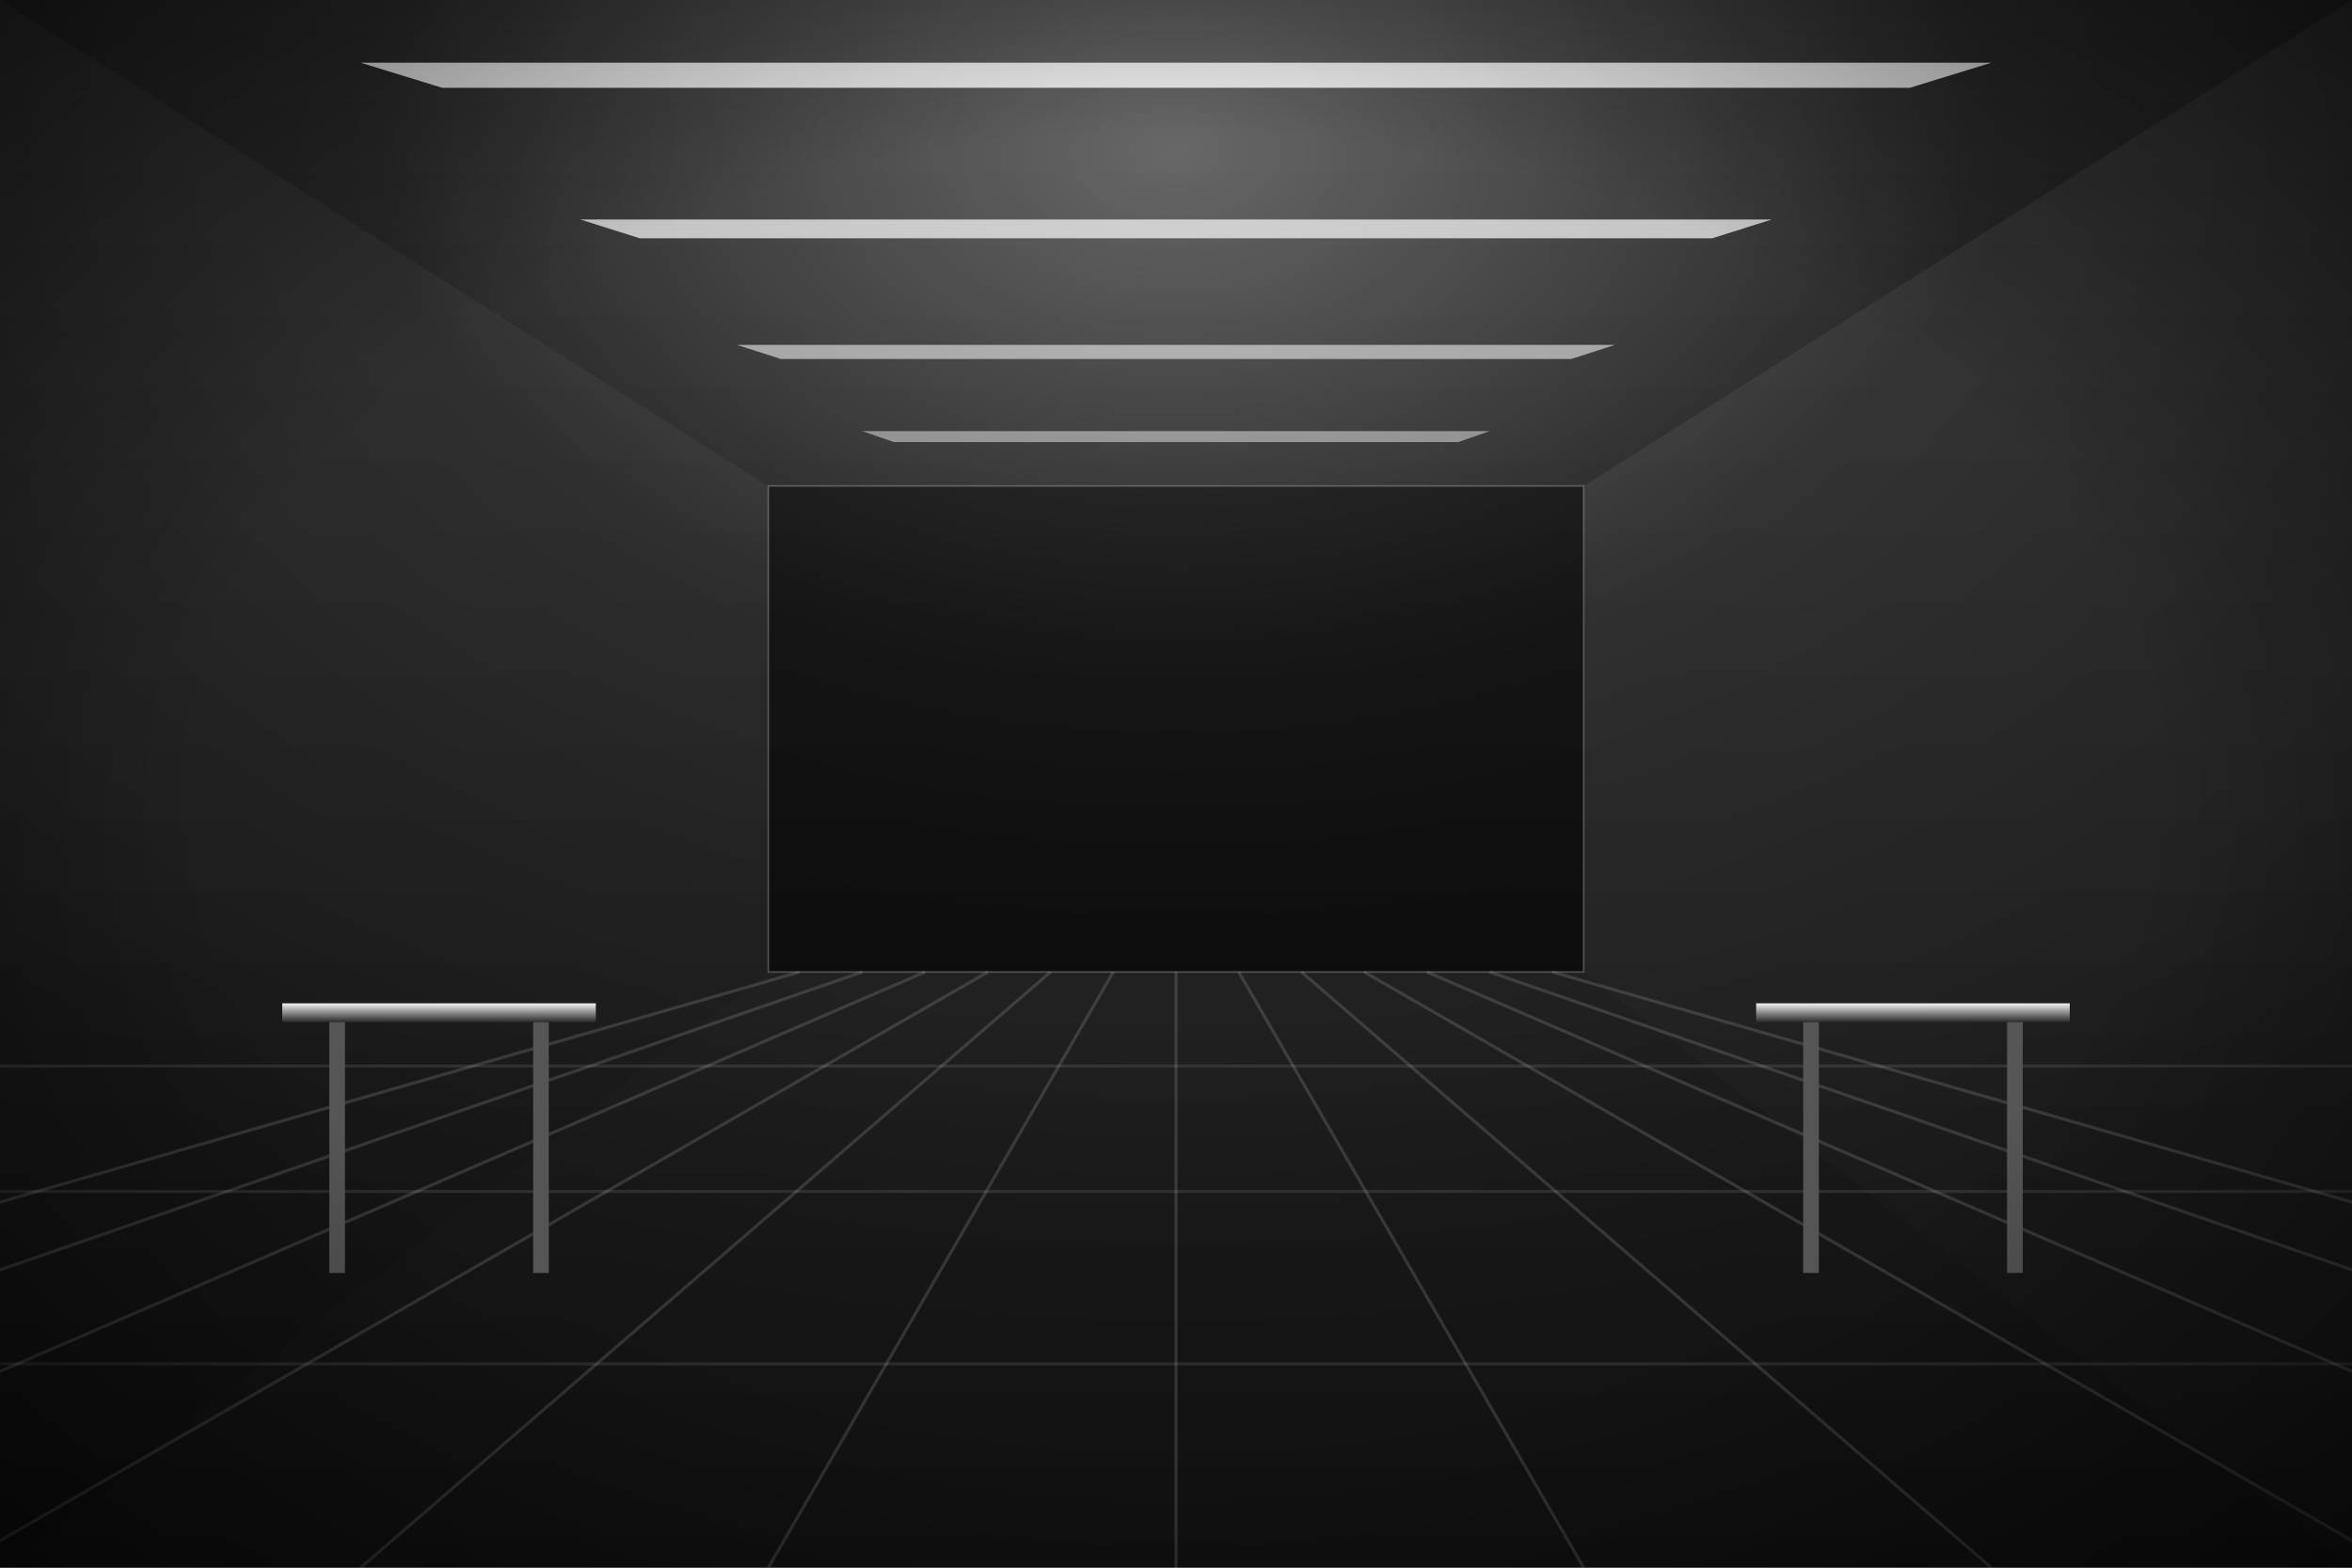
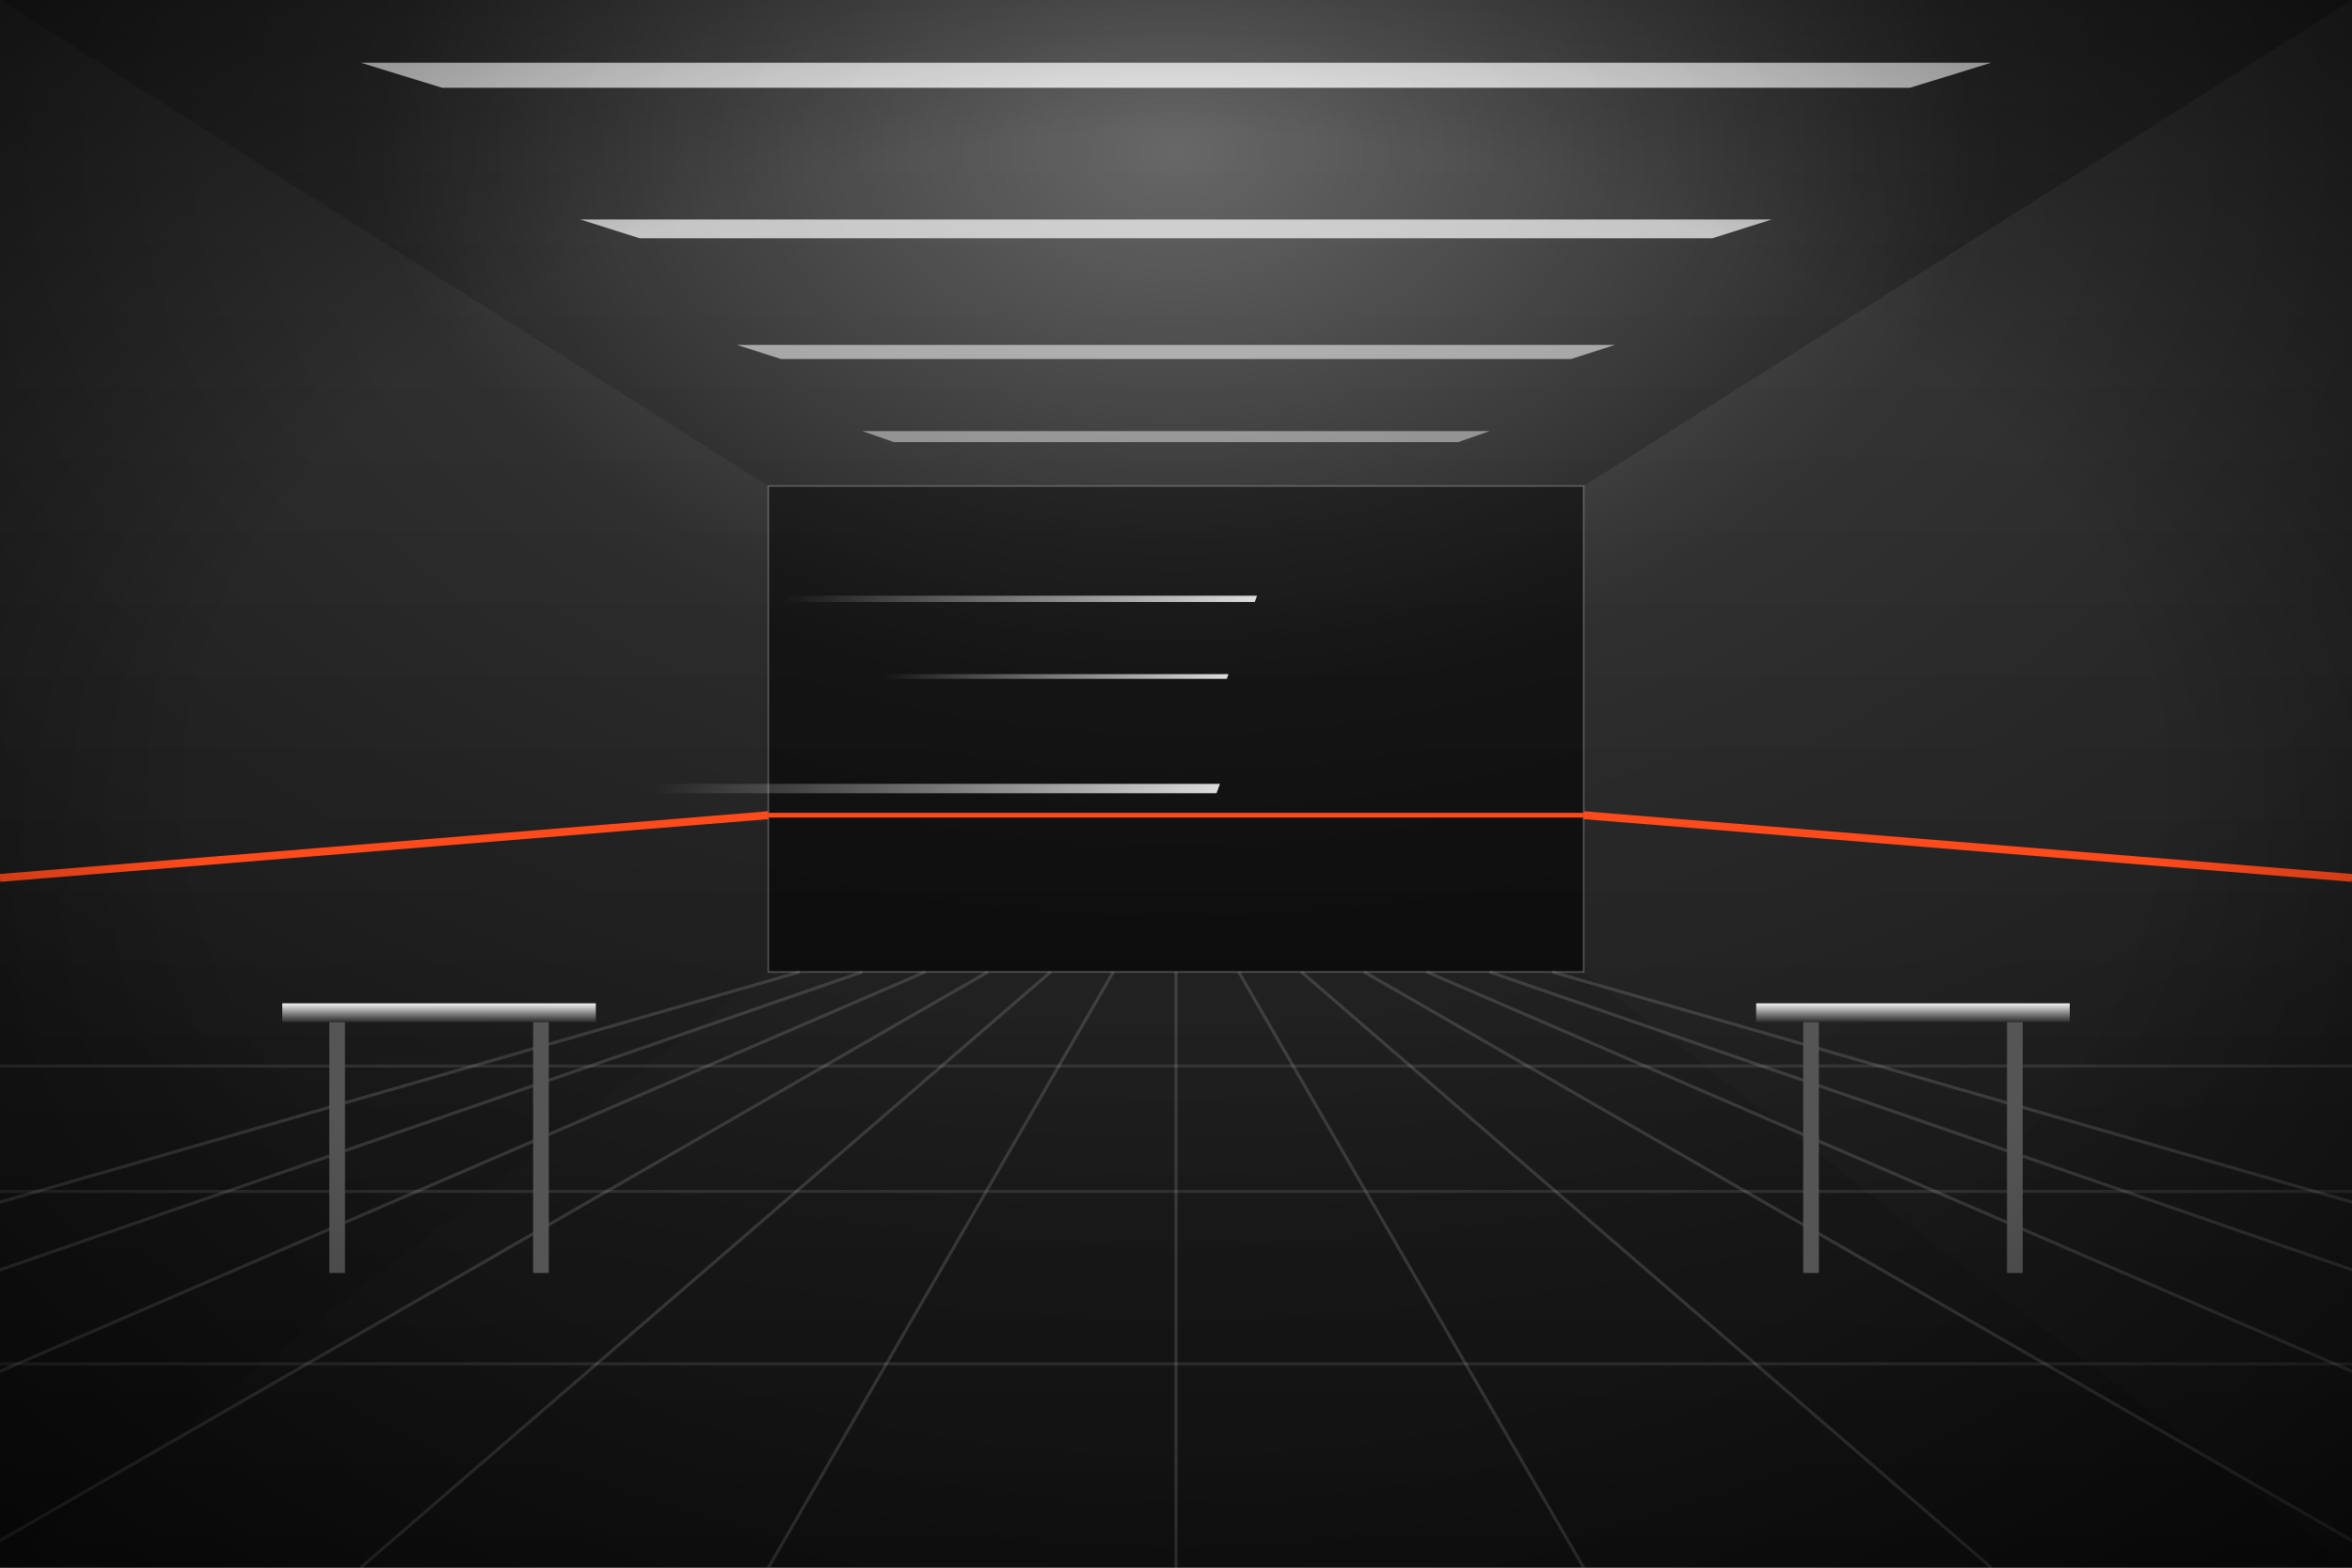
<svg xmlns="http://www.w3.org/2000/svg" viewBox="0 0 1500 1000" width="1500" height="1000" preserveAspectRatio="xMidYMid slice">
  <defs>
    <linearGradient id="bg" x1="0" y1="0" x2="0" y2="1">
      <stop offset="0" stop-color="#1b1b1b" />
      <stop offset="1" stop-color="#050505" />
    </linearGradient>
    <radialGradient id="spot" cx="0.5" cy="0.1" r="0.75">
      <stop offset="0" stop-color="#fff" stop-opacity=".34" />
      <stop offset=".45" stop-color="#fff" stop-opacity=".07" />
      <stop offset="1" stop-color="#fff" stop-opacity="0" />
    </radialGradient>
    <radialGradient id="vig" cx=".5" cy=".5" r=".75">
      <stop offset=".55" stop-color="#000" stop-opacity="0" />
      <stop offset="1" stop-color="#000" stop-opacity=".7" />
    </radialGradient>
    <linearGradient id="metal" x1="0" y1="0" x2="0" y2="1">
      <stop offset="0" stop-color="#f2f2f2" />
      <stop offset=".5" stop-color="#8a8a8a" />
      <stop offset="1" stop-color="#2a2a2a" />
    </linearGradient>
    <linearGradient id="fade" x1="0" y1="0" x2="1" y2="0">
      <stop offset="0" stop-color="#fff" stop-opacity="0" />
      <stop offset="1" stop-color="#fff" stop-opacity=".85" />
+     </linearGradient>
+     <linearGradient id="fadeA" x1="0" y1="0" x2="1" y2="0">
+       <stop offset="0" stop-color="#ff4a1c" stop-opacity="0" />
+       <stop offset="1" stop-color="#ff4a1c" stop-opacity=".95" />
    </linearGradient>
  </defs>
  <rect width="1500" height="1000" fill="url(#bg)" />
  <rect width="1500" height="1000" fill="url(#spot)" />
  <polygon points="0,0 490,310 490,620 0,1000" fill="#fff" fill-opacity=".04" />
  <polygon points="1500,0 1010,310 1010,620 1500,1000" fill="#fff" fill-opacity=".06" />
  <rect x="490" y="310" width="520" height="310" fill="#000" fill-opacity=".4" stroke="#fff" stroke-opacity=".25" />
  <polygon points="0,1000 490,620 1010,620 1500,1000" fill="#fff" fill-opacity=".05" />
  <line x1="510" y1="620" x2="-810" y2="1000" stroke="#fff" stroke-opacity=".14" stroke-width="2" />
  <line x1="550" y1="620" x2="-550" y2="1000" stroke="#fff" stroke-opacity=".14" stroke-width="2" />
  <line x1="590" y1="620" x2="-290" y2="1000" stroke="#fff" stroke-opacity=".14" stroke-width="2" />
  <line x1="630" y1="620" x2="-30" y2="1000" stroke="#fff" stroke-opacity=".14" stroke-width="2" />
  <line x1="670" y1="620" x2="230" y2="1000" stroke="#fff" stroke-opacity=".14" stroke-width="2" />
  <line x1="710" y1="620" x2="490" y2="1000" stroke="#fff" stroke-opacity=".14" stroke-width="2" />
  <line x1="750" y1="620" x2="750" y2="1000" stroke="#fff" stroke-opacity=".14" stroke-width="2" />
  <line x1="790" y1="620" x2="1010" y2="1000" stroke="#fff" stroke-opacity=".14" stroke-width="2" />
  <line x1="830" y1="620" x2="1270" y2="1000" stroke="#fff" stroke-opacity=".14" stroke-width="2" />
  <line x1="870" y1="620" x2="1530" y2="1000" stroke="#fff" stroke-opacity=".14" stroke-width="2" />
  <line x1="910" y1="620" x2="1790" y2="1000" stroke="#fff" stroke-opacity=".14" stroke-width="2" />
  <line x1="950" y1="620" x2="2050" y2="1000" stroke="#fff" stroke-opacity=".14" stroke-width="2" />
  <line x1="990" y1="620" x2="2310" y2="1000" stroke="#fff" stroke-opacity=".14" stroke-width="2" />
  <line x1="0" y1="680" x2="1500" y2="680" stroke="#fff" stroke-opacity=".1" stroke-width="2" />
  <line x1="0" y1="760" x2="1500" y2="760" stroke="#fff" stroke-opacity=".1" stroke-width="2" />
  <line x1="0" y1="870" x2="1500" y2="870" stroke="#fff" stroke-opacity=".1" stroke-width="2" />
  <polygon points="230,40 1270,40 1218.0,56 282.0,56" fill="#fff" fill-opacity="0.85" />
  <polygon points="370,140 1130,140 1092.0,152 408.0,152" fill="#fff" fill-opacity="0.7" />
  <polygon points="470,220 1030,220 1002.0,229 498.0,229" fill="#fff" fill-opacity="0.55" />
  <polygon points="550,275 950,275 930.0,282 570.0,282" fill="#fff" fill-opacity="0.45" />
  <rect x="180" y="640" width="200" height="12" fill="url(#metal)" />
  <rect x="1120" y="640" width="200" height="12" fill="url(#metal)" />
  <rect x="210" y="652" width="10" height="160" fill="#555" />
  <rect x="340" y="652" width="10" height="160" fill="#555" />
  <rect x="1150" y="652" width="10" height="160" fill="#555" />
  <rect x="1280" y="652" width="10" height="160" fill="#555" />
+   <rect x="640" y="380" width="300" height="4" fill="url(#fade)" transform="skewX(-20)" />
+   <rect x="720" y="430" width="220" height="3" fill="url(#fade)" transform="skewX(-20)" />
+   <rect x="600" y="500" width="360" height="6" fill="url(#fade)" transform="skewX(-20)" />
+   <line x1="0" y1="560" x2="490" y2="520" stroke="#ff4a1c" stroke-width="5" />
+   <line x1="1010" y1="520" x2="1500" y2="560" stroke="#ff4a1c" stroke-width="5" />
+   <line x1="490" y1="520" x2="1010" y2="520" stroke="#ff4a1c" stroke-width="3" />
  <rect width="1500" height="1000" fill="url(#vig)" />
</svg>
